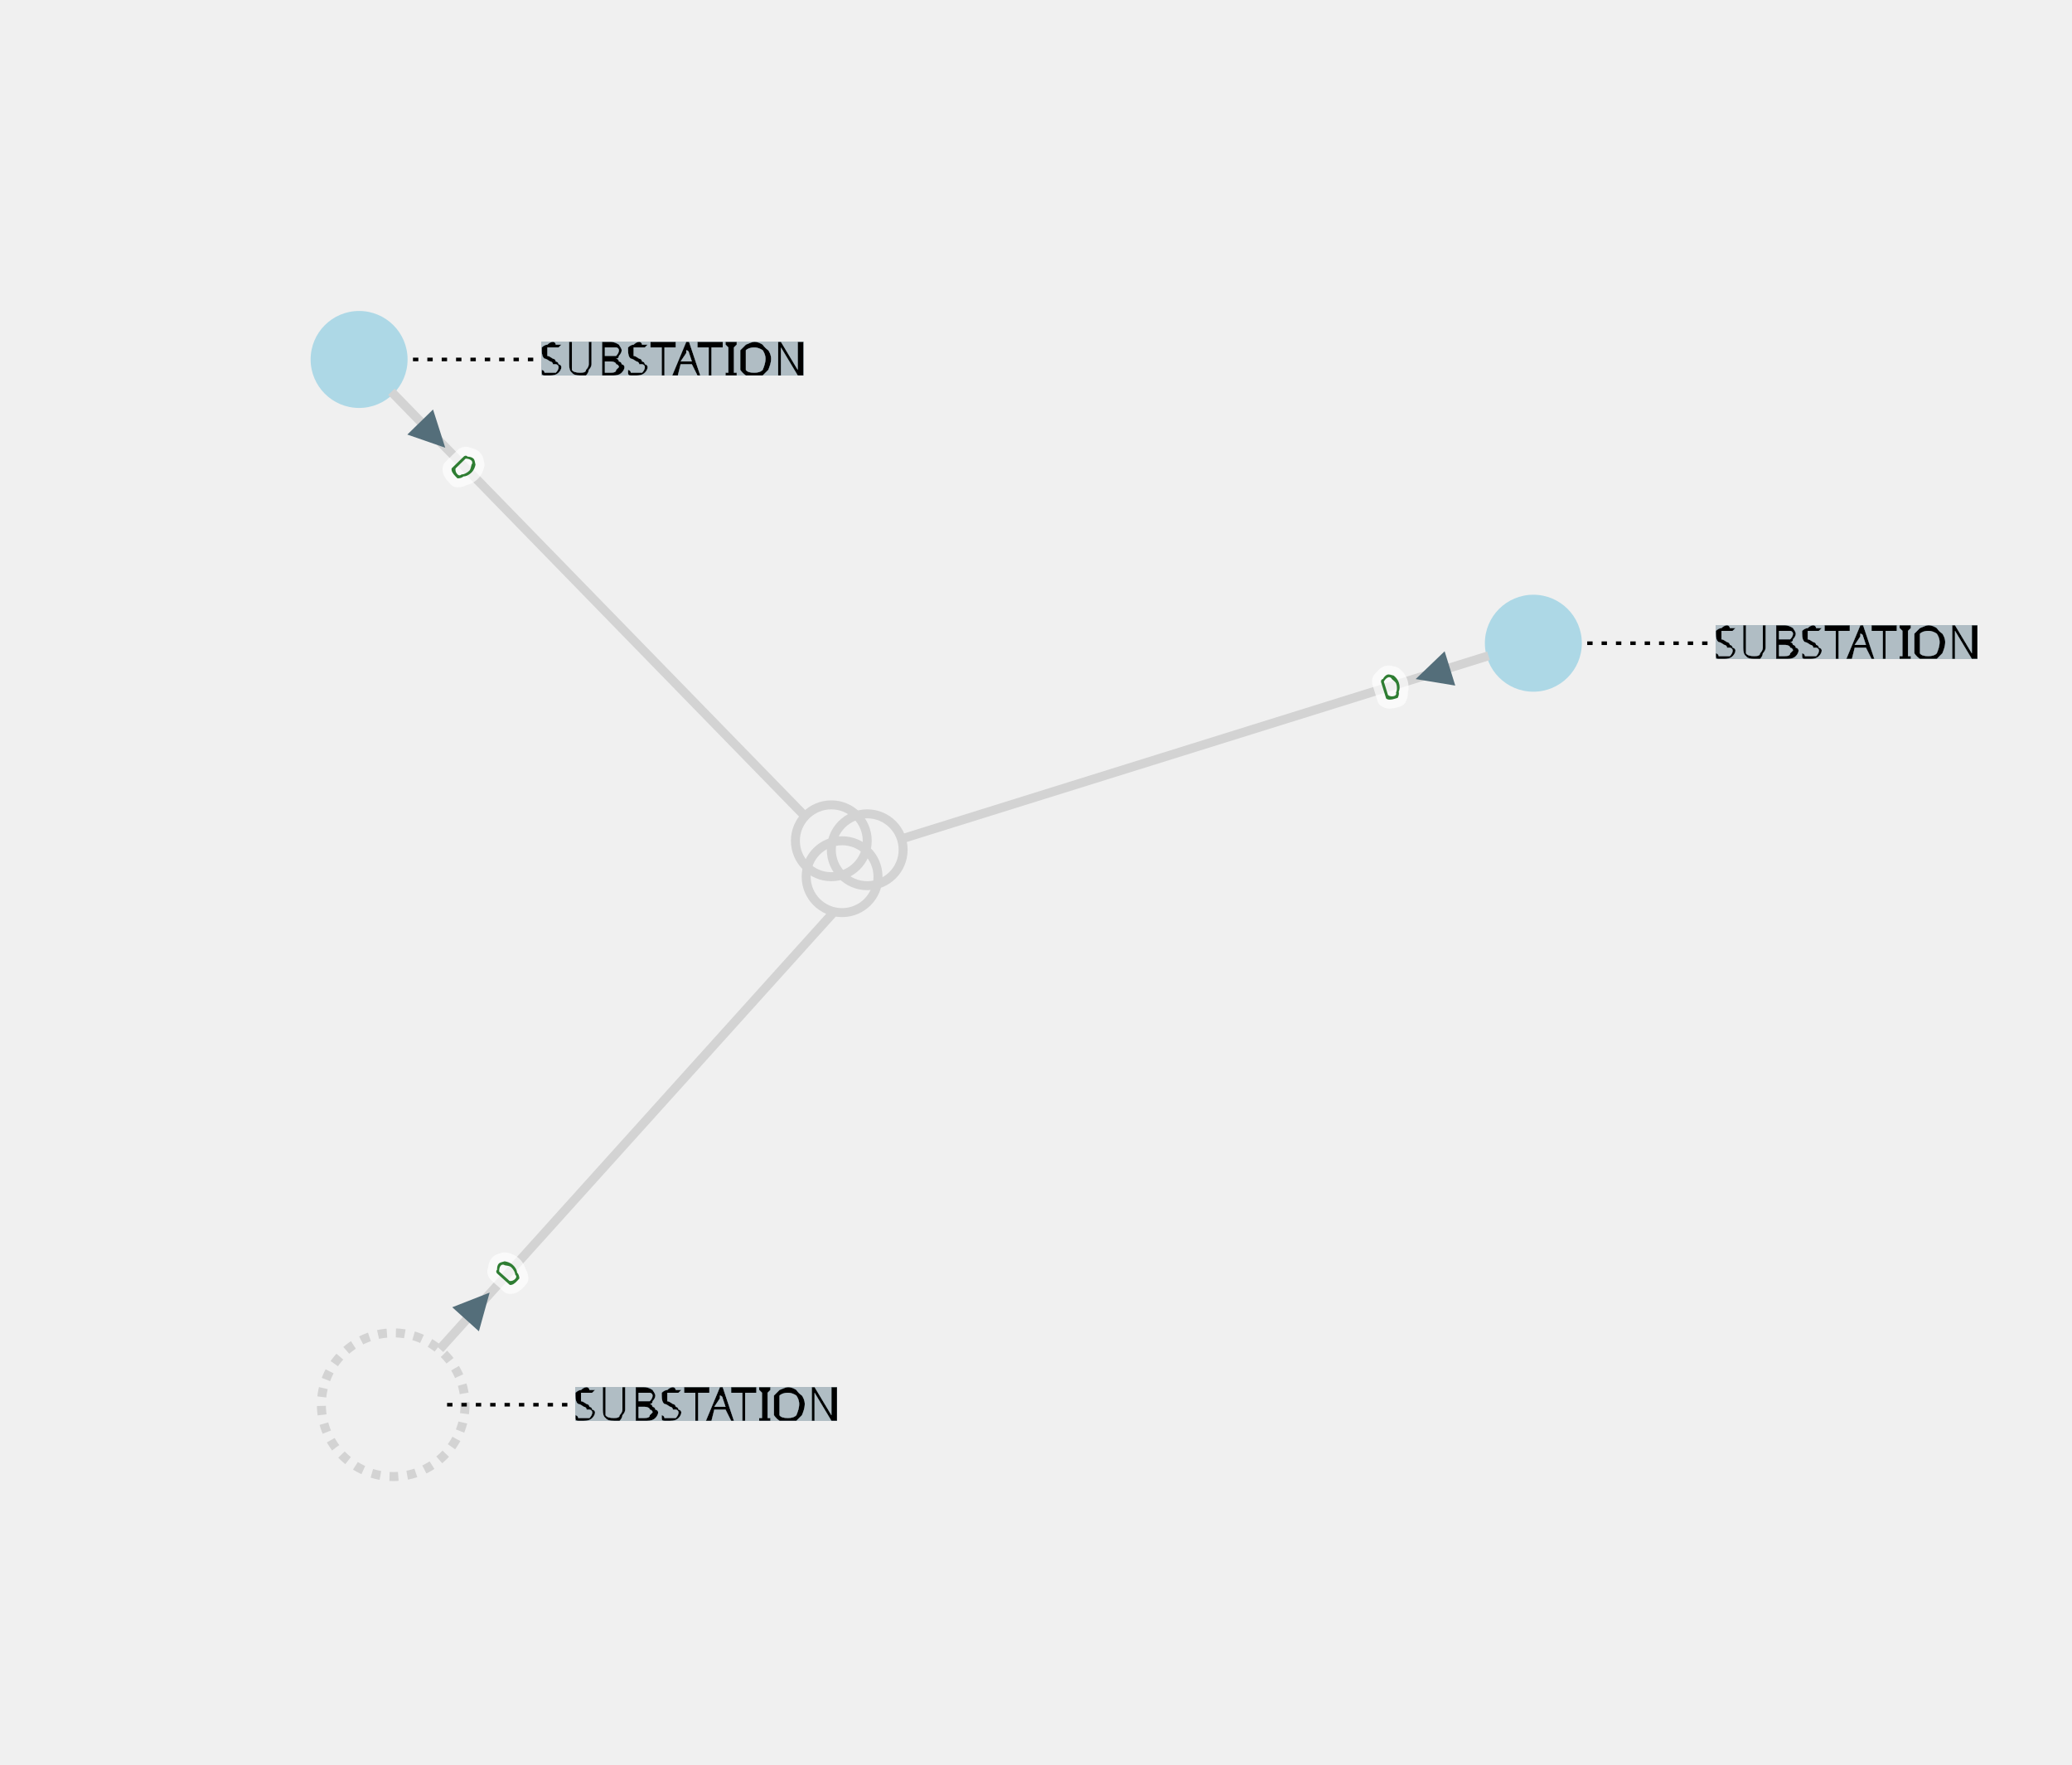
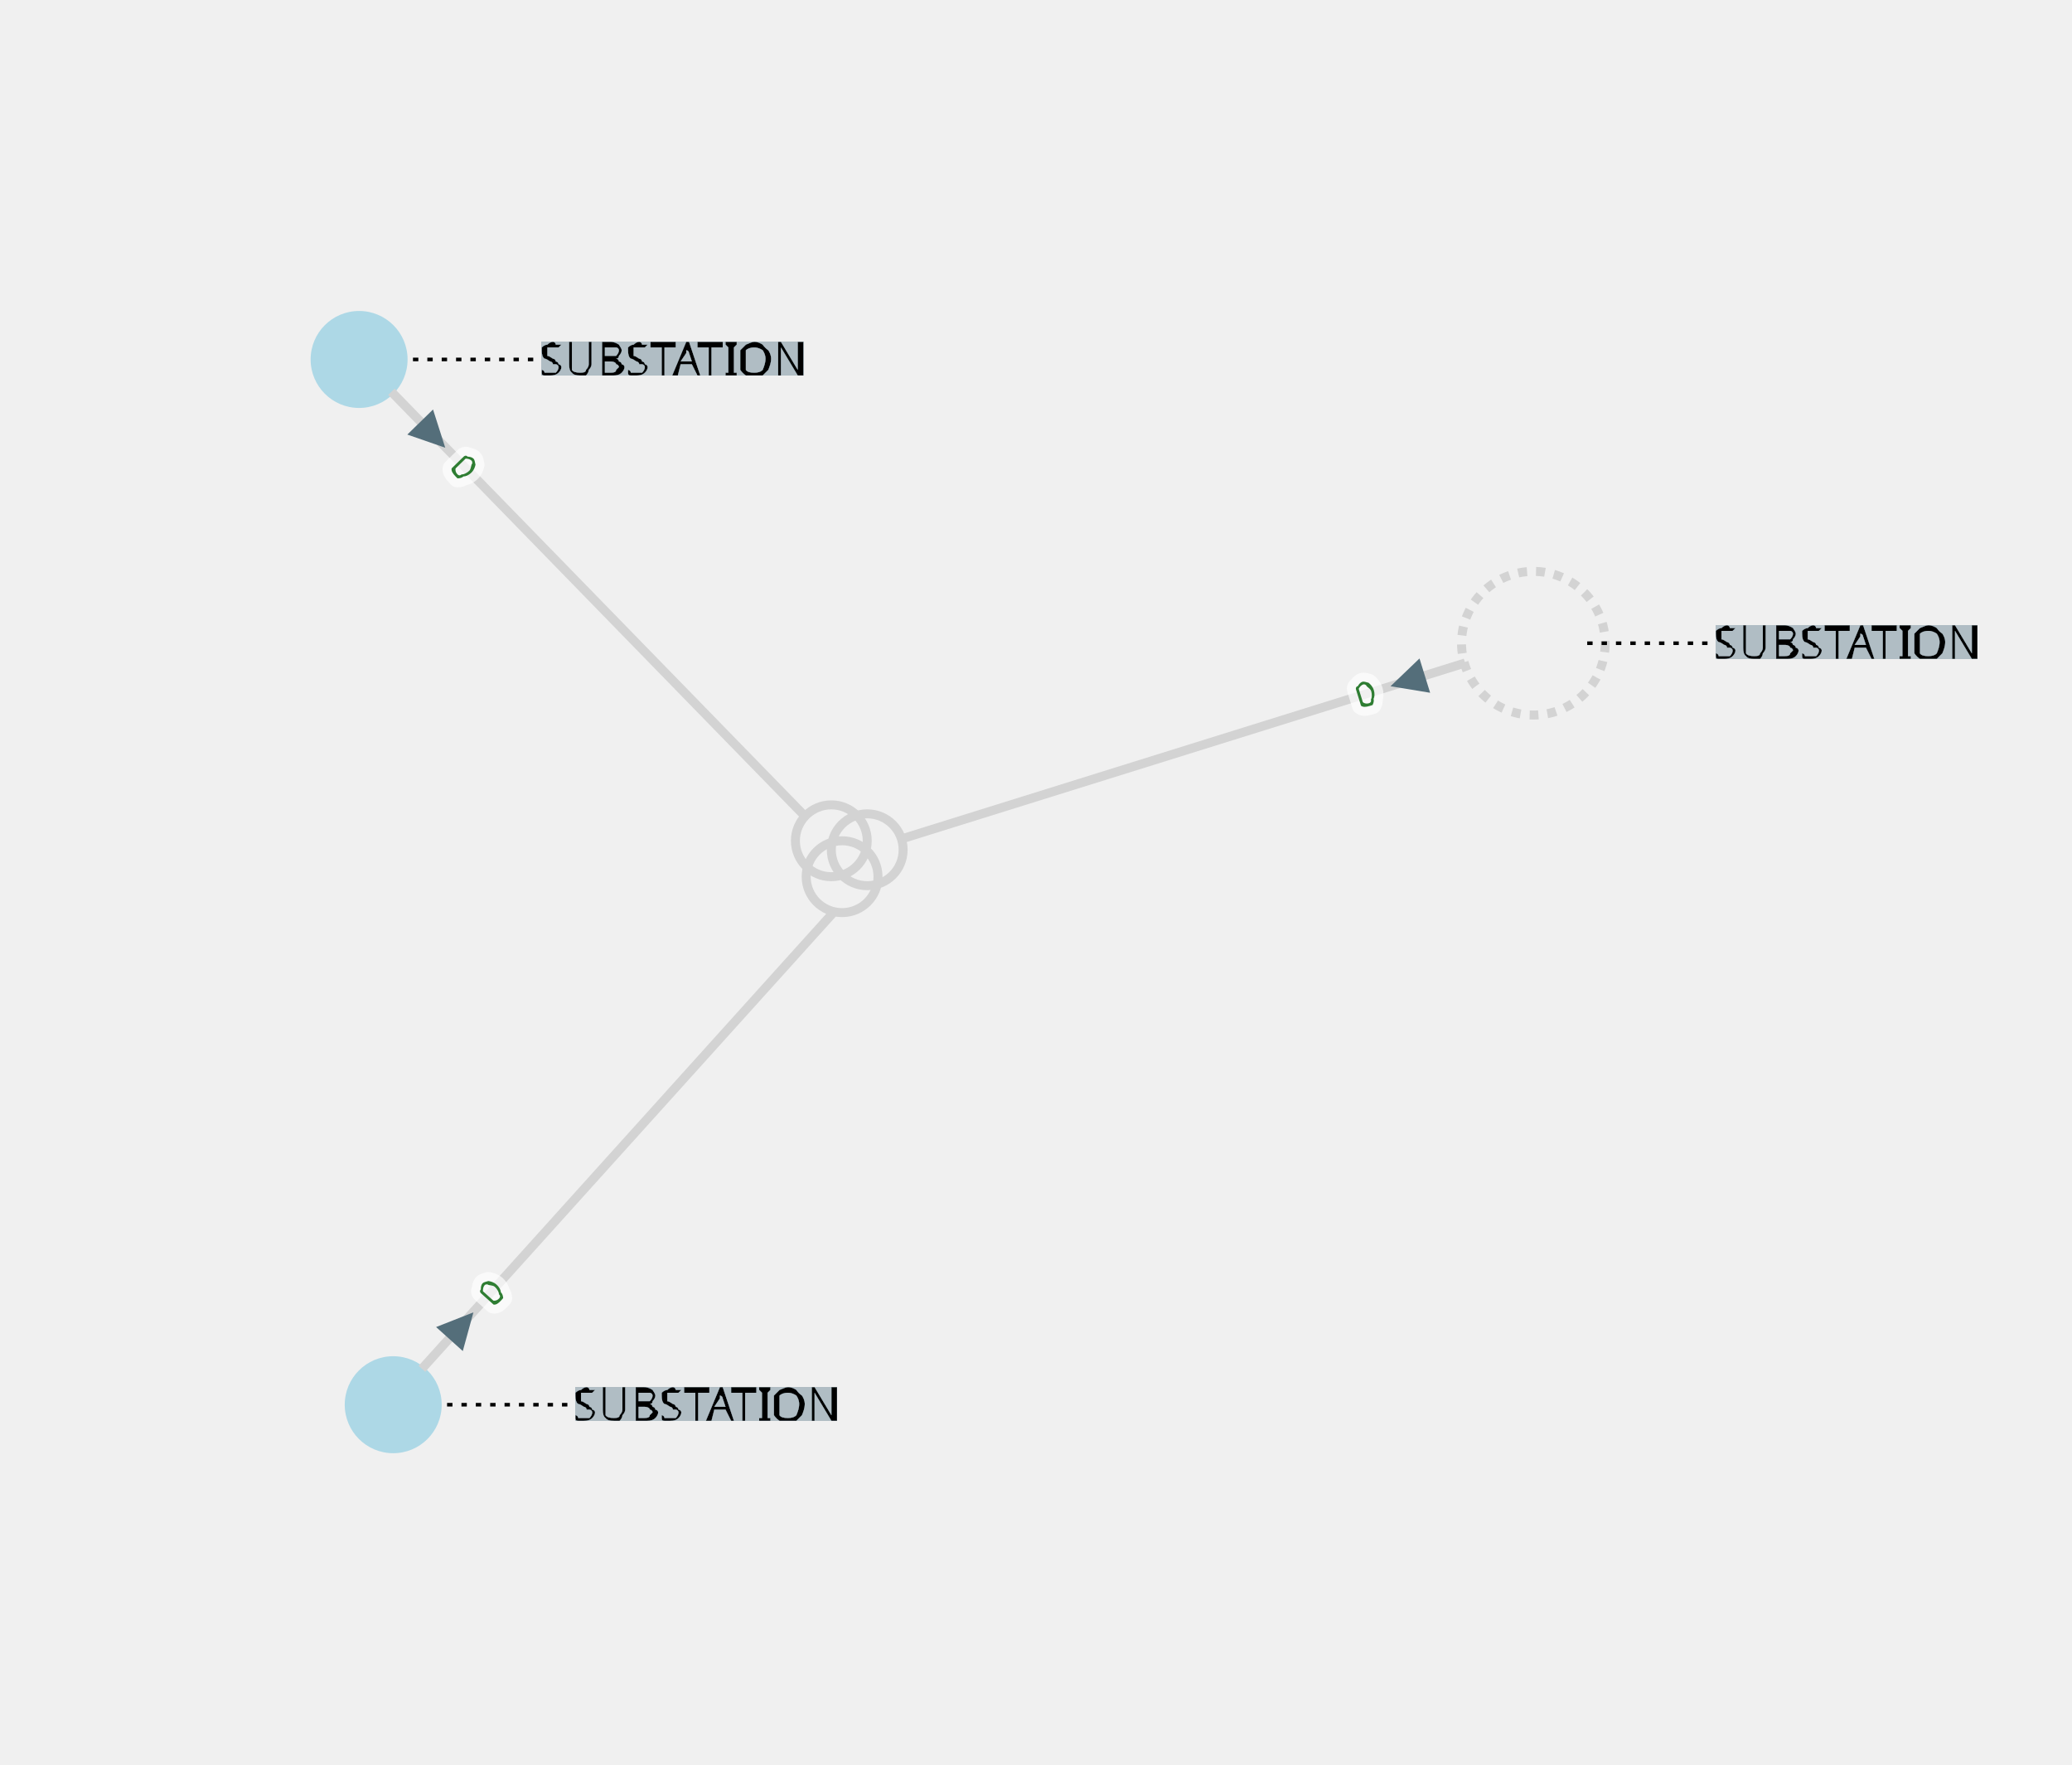
<svg xmlns="http://www.w3.org/2000/svg" width="800.00" height="680.96" viewBox="-3.99 -4.23 11.54 9.82">
  <style>
.nad-branch-edges polyline, .nad-branch-edges path {stroke: var(--nad-vl-color, lightgrey); stroke-width: 0.05; fill: none}
.nad-branch-edges circle {stroke: var(--nad-vl-color, lightgrey); stroke-width: 0.05; fill: none}
.nad-3wt-edges polyline {stroke: var(--nad-vl-color, lightgrey); stroke-width: 0.05; fill: none}
.nad-text-edges {stroke: black; stroke-width: 0.02; stroke-dasharray: .03,.05}
.nad-branch-edges .nad-disconnected polyline {stroke-dasharray: .1,.1}
.nad-vl-nodes circle, .nad-vl-nodes path {fill: var(--nad-vl-color, lightblue)}
.nad-vl-nodes circle.nad-unknown-busnode {stroke: lightgrey; stroke-width: 0.05; stroke-dasharray: .05,.05; fill: none}
.nad-hvdc-edge polyline.nad-hvdc {stroke: grey; stroke-width: 0.2}
.nad-3wt-nodes circle {stroke: var(--nad-vl-color, lightgrey); stroke-width: 0.05; fill: none}
.nad-state-out .nad-arrow-in {visibility: hidden}
.nad-state-in .nad-arrow-out {visibility: hidden}
.nad-active path {stroke: none; fill: #546e7a}
.nad-active {visibility: visible}
.nad-reactive {visibility: hidden}
.nad-reactive path {stroke: none; fill: #0277bd}
.nad-text-background {flood-color: #90a4aeaa}
.nad-text-nodes {font: 0.25px "Verdana"; fill: black}
.nad-edge-infos text {font: 0.2px "Verdana"; dominant-baseline:middle; stroke: #FFFFFFAA; stroke-width: 0.1; stroke-linejoin:round; paint-order: stroke}
.nad-edge-infos .nad-state-in text {fill: #b71c1c}
.nad-edge-infos .nad-state-out text {fill: #2e7d32}
.nad-vl0to30 {--nad-vl-color: #AFB42B}
.nad-vl30to50 {--nad-vl-color: #EF9A9A}
.nad-vl50to70 {--nad-vl-color: #9C27B0}
.nad-vl70to120 {--nad-vl-color: #E65100}
.nad-vl120to180 {--nad-vl-color: #00ACC1}
.nad-vl180to300 {--nad-vl-color: #2E7D32}
.nad-vl300to500 {--nad-vl-color: #D32F2F}
.nad-branch-edges .nad-overload polyline, .nad-branch-edges .nad-overload path {animation: line-blink 3s infinite}
.nad-vl-nodes .nad-overvoltage {animation: node-over-blink 3s infinite}
.nad-vl-nodes .nad-undervoltage {animation: node-under-blink 3s infinite}

@keyframes line-blink {
  0%, 80%, 100% {stroke: var(--nad-vl-color, black); stroke-width: 0.05}
  40% {stroke: #FFEB3B; stroke-width: 0.15}
}
@keyframes node-over-blink {
  0%, 80%, 100% {stroke: white; stroke-width: 0}
  40% {stroke: #ff5722; stroke-width: 0.15}
}
@keyframes node-under-blink {
  0%, 80%, 100% {stroke: white; stroke-width: 0}
  40% {stroke: #00BCD4; stroke-width: 0.15}
}
</style>
  <defs>
    <filter id="textBgFilter" x="0" y="0" width="1" height="1">
      <feFlood class="nad-text-background" />
      <feComposite in="SourceGraphic" operator="over" />
    </filter>
  </defs>
  <g class="nad-vl-nodes">
-     <g transform="translate(-1.99,-2.23)" id="0" class="nad-vl120to180">
+     <g transform="translate(-1.99,-2.23)" id="0" class="nad-vl0to30">
      <circle r="0.27" id="1" />
    </g>
-     <g transform="translate(-1.80,3.59)" id="2" class="nad-vl30to50">
+     <g transform="translate(-1.80,3.59)" id="2" class="nad-vl120to180">
+       <circle r="0.27" id="3" />
+     </g>
+     <g transform="translate(4.55,-0.65)" id="4" class="nad-vl30to50">
      <circle class="nad-unknown-busnode" r="0.40" />
-     </g>
-     <g transform="translate(4.55,-0.65)" id="3" class="nad-vl0to30">
-       <circle r="0.27" id="4" />
    </g>
  </g>
  <g class="nad-branch-edges" />
  <g class="nad-3wt-edges">
-     <g id="6" class="nad-vl120to180">
+     <g id="6" class="nad-vl0to30">
      <polyline points="-1.81,-2.05 0.49,0.31" />
      <g class="nad-edge-infos" transform="translate(-1.58,-1.81)">
        <g class="nad-active nad-state-out">
          <g transform="rotate(135.72)">
            <path class="nad-arrow-in" d="M-0.1 -0.1 H0.1 L0 0.1z" />
            <path class="nad-arrow-out" d="M-0.1 0.1 H0.1 L0 -0.1z" />
          </g>
          <text transform="rotate(45.72)" x="0.19">0</text>
        </g>
        <g class="nad-reactive nad-state-out">
          <g transform="rotate(135.72)">
            <path class="nad-arrow-in" d="M-0.1 -0.1 H0.1 L0 0.1z" />
            <path class="nad-arrow-out" d="M-0.1 0.1 H0.1 L0 -0.1z" />
          </g>
          <text transform="rotate(45.72)" x="0.19">0</text>
        </g>
      </g>
    </g>
-     <g id="7" class="nad-disconnected nad-vl30to50">
-       <polyline points="-1.54,3.28 0.66,0.84" />
-       <g class="nad-edge-infos" transform="translate(-1.33,3.04)">
+     <g id="7" class="nad-vl120to180">
+       <polyline points="-1.64,3.39 0.66,0.84" />
+       <g class="nad-edge-infos" transform="translate(-1.42,3.15)">
        <g class="nad-active nad-state-out">
-           <g transform="rotate(42.05)">
+           <g transform="rotate(41.94)">
            <path class="nad-arrow-in" d="M-0.1 -0.1 H0.1 L0 0.1z" />
            <path class="nad-arrow-out" d="M-0.1 0.1 H0.1 L0 -0.1z" />
          </g>
-           <text transform="rotate(-47.95)" x="0.19">0</text>
+           <text transform="rotate(-48.06)" x="0.19">0</text>
        </g>
        <g class="nad-reactive nad-state-out">
-           <g transform="rotate(42.05)">
+           <g transform="rotate(41.94)">
            <path class="nad-arrow-in" d="M-0.1 -0.1 H0.1 L0 0.1z" />
            <path class="nad-arrow-out" d="M-0.1 0.1 H0.1 L0 -0.1z" />
          </g>
-           <text transform="rotate(-47.95)" x="0.19">0</text>
+           <text transform="rotate(-48.06)" x="0.19">0</text>
        </g>
      </g>
    </g>
-     <g id="8" class="nad-vl0to30">
-       <polyline points="4.30,-0.58 1.03,0.44" />
-       <g class="nad-edge-infos" transform="translate(3.99,-0.48)">
+     <g id="8" class="nad-disconnected nad-vl30to50">
+       <polyline points="4.17,-0.54 1.03,0.44" />
+       <g class="nad-edge-infos" transform="translate(3.85,-0.44)">
        <g class="nad-active nad-state-out">
          <g transform="rotate(-107.23)">
            <path class="nad-arrow-in" d="M-0.1 -0.1 H0.1 L0 0.1z" />
            <path class="nad-arrow-out" d="M-0.1 0.1 H0.1 L0 -0.1z" />
          </g>
          <text transform="rotate(-17.23)" x="-0.19" style="text-anchor:end">0</text>
        </g>
        <g class="nad-reactive nad-state-out">
          <g transform="rotate(-107.23)">
            <path class="nad-arrow-in" d="M-0.1 -0.1 H0.1 L0 0.1z" />
            <path class="nad-arrow-out" d="M-0.1 0.1 H0.1 L0 -0.1z" />
          </g>
          <text transform="rotate(-17.23)" x="-0.19" style="text-anchor:end">0</text>
        </g>
      </g>
    </g>
  </g>
  <g class="nad-3wt-nodes">
    <g>
-       <circle class="nad-vl120to180" cx="0.64" cy="0.45" r="0.20" />
-       <circle class="nad-disconnected nad-vl30to50" cx="0.70" cy="0.65" r="0.20" />
-       <circle class="nad-vl0to30" cx="0.84" cy="0.50" r="0.20" />
+       <circle class="nad-vl0to30" cx="0.64" cy="0.45" r="0.20" />
+       <circle class="nad-vl120to180" cx="0.70" cy="0.65" r="0.20" />
+       <circle class="nad-disconnected nad-vl30to50" cx="0.84" cy="0.50" r="0.20" />
    </g>
  </g>
  <g class="nad-text-edges">
    <polyline id="0_edge" points="-1.69,-2.23 -0.99,-2.23" />
    <polyline id="2_edge" points="-1.50,3.59 -0.80,3.59" />
-     <polyline id="3_edge" points="4.85,-0.65 5.55,-0.65" />
+     <polyline id="4_edge" points="4.85,-0.65 5.55,-0.65" />
  </g>
  <g class="nad-text-nodes">
    <text filter="url(#textBgFilter)" y="-2.23" style="dominant-baseline:middle" x="-0.99">SUBSTATION</text>
    <text filter="url(#textBgFilter)" y="3.59" style="dominant-baseline:middle" x="-0.80">SUBSTATION</text>
    <text filter="url(#textBgFilter)" y="-0.65" style="dominant-baseline:middle" x="5.55">SUBSTATION</text>
  </g>
</svg>
